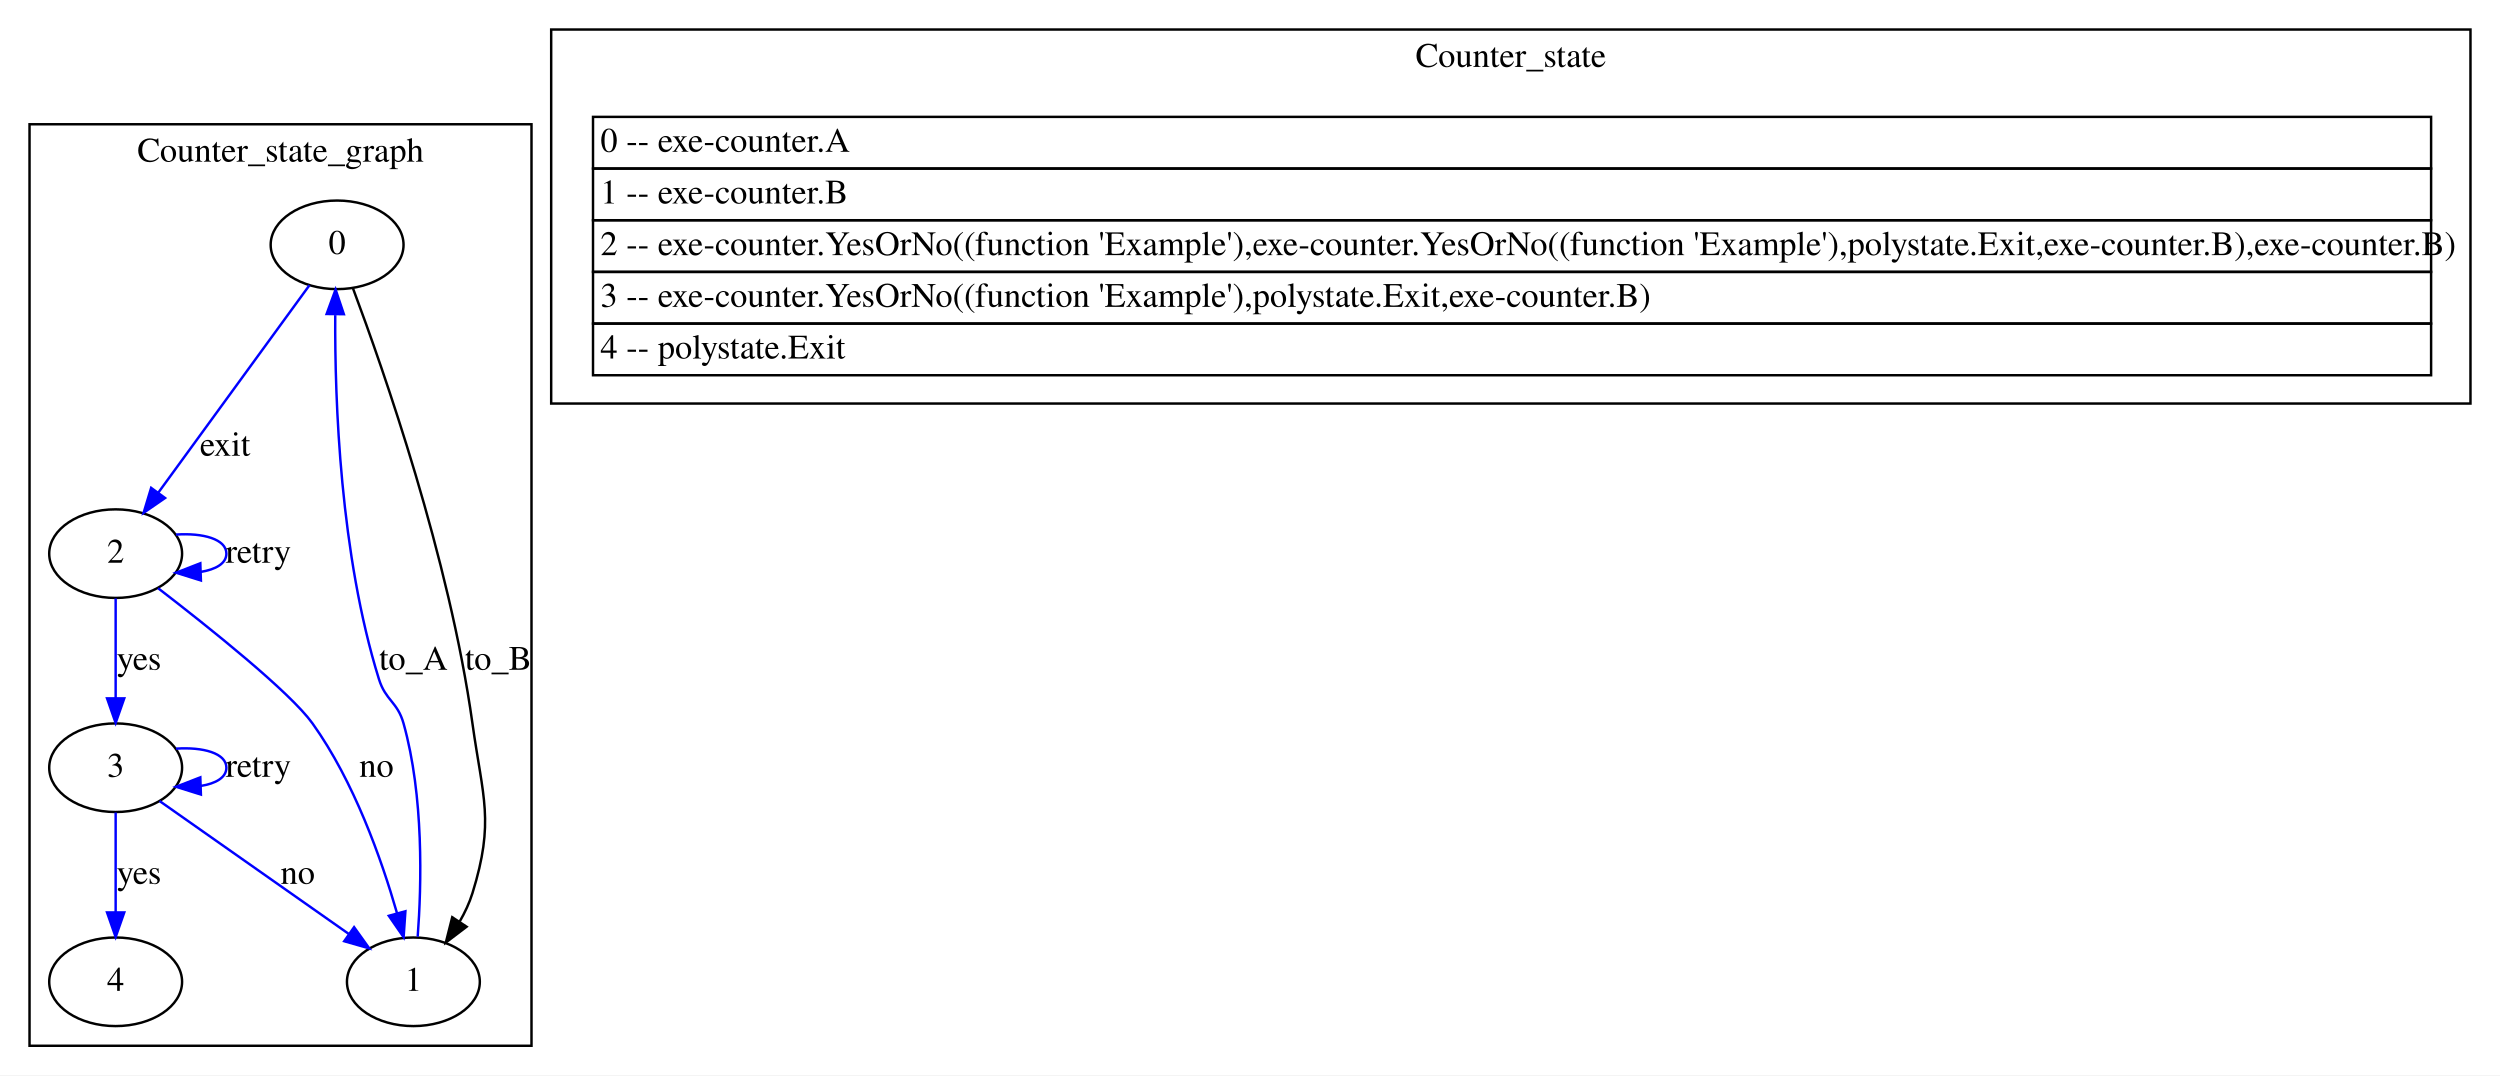
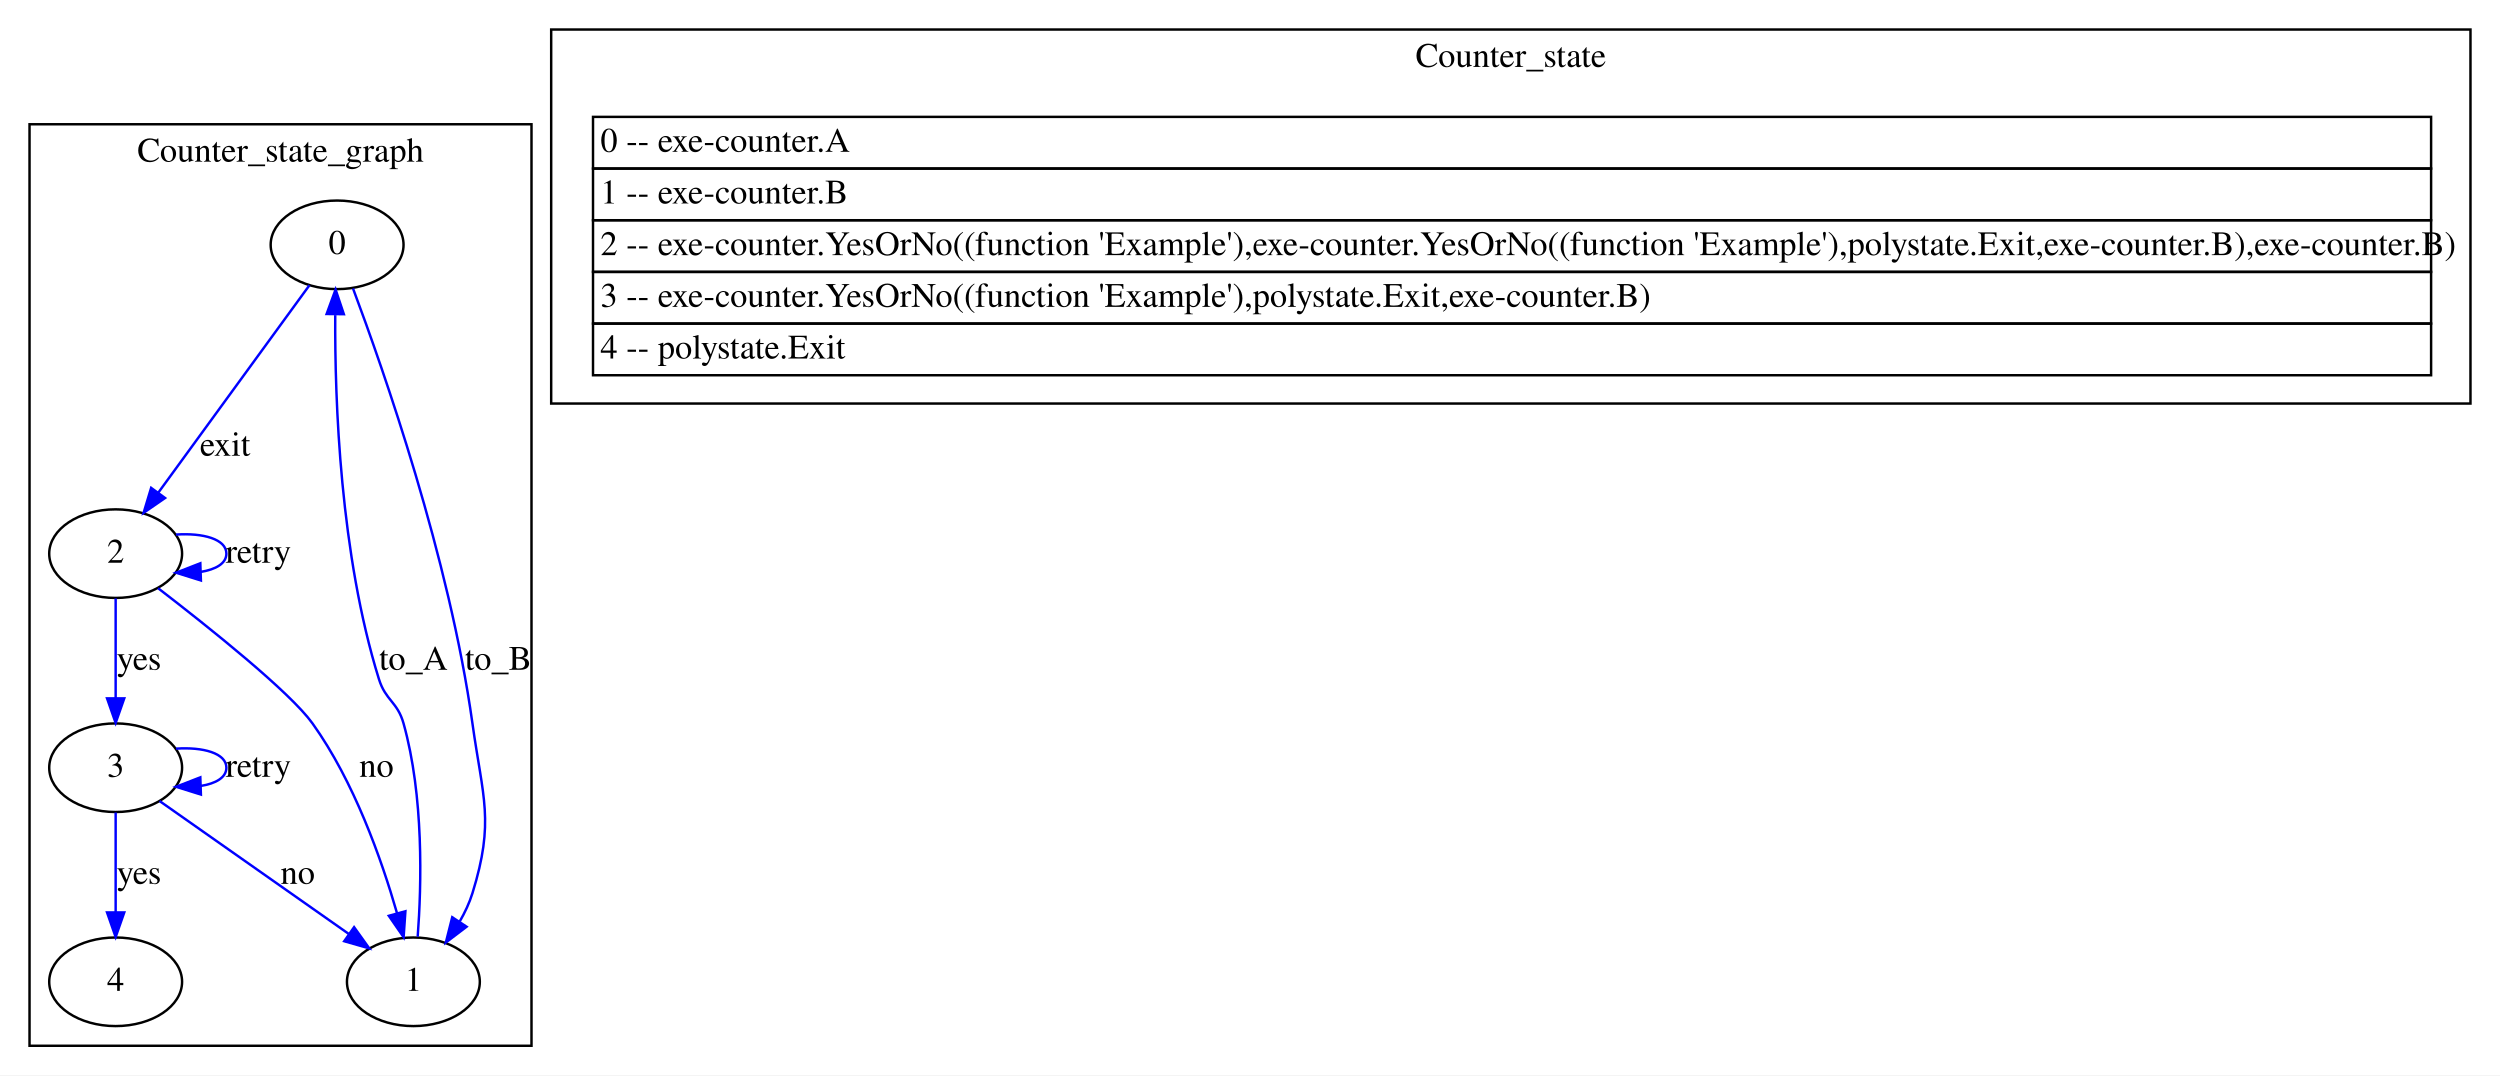
<svg xmlns="http://www.w3.org/2000/svg" width="1016pt" height="437pt" viewBox="0.00 0.00 1016.00 437.00">
  <g id="graph0" class="graph" transform="scale(1 1) rotate(0) translate(4 433)">
    <polygon fill="white" stroke="transparent" points="-4,4 -4,-433 1012,-433 1012,4 -4,4" />
    <g id="clust1" class="cluster">
      <polygon fill="none" stroke="black" points="8,-8 8,-382.5 212,-382.5 212,-8 8,-8" />
      <text text-anchor="middle" x="110" y="-367.3" font-family="Times,serif" font-size="14.00">Counter_state_graph</text>
    </g>
    <g id="clust2" class="cluster">
      <polygon fill="none" stroke="black" points="220,-269 220,-421 1000,-421 1000,-269 220,-269" />
      <text text-anchor="middle" x="610" y="-405.8" font-family="Times,serif" font-size="14.00">Counter_state</text>
    </g>
    <g id="node1" class="node">
      <ellipse fill="none" stroke="black" cx="133" cy="-333.5" rx="27" ry="18" />
      <text text-anchor="middle" x="133" y="-329.8" font-family="Times,serif" font-size="14.00">0</text>
    </g>
    <g id="node2" class="node">
      <ellipse fill="none" stroke="black" cx="164" cy="-34" rx="27" ry="18" />
      <text text-anchor="middle" x="164" y="-30.3" font-family="Times,serif" font-size="14.00">1</text>
    </g>
    <g id="edge1" class="edge">
-       <path fill="none" stroke="black" d="M139.47,-315.76C151.88,-282.63 178.65,-206.1 188,-139 192.23,-108.63 197.08,-99.29 188,-70 186.78,-66.07 184.96,-62.2 182.85,-58.54" />
-       <polygon fill="black" stroke="black" points="185.62,-56.38 177.19,-49.97 179.78,-60.24 185.62,-56.38" />
+       <path fill="none" stroke="blue" d="M139.47,-315.76C151.88,-282.63 178.65,-206.1 188,-139 192.23,-108.63 197.08,-99.29 188,-70 186.78,-66.07 184.96,-62.2 182.85,-58.54" />
+       <polygon fill="blue" stroke="blue" points="185.62,-56.38 177.19,-49.97 179.78,-60.24 185.62,-56.38" />
      <text text-anchor="middle" x="198.5" y="-160.8" font-family="Times,serif" font-size="14.00">to_B</text>
    </g>
    <g id="node3" class="node">
      <ellipse fill="none" stroke="black" cx="43" cy="-208" rx="27" ry="18" />
      <text text-anchor="middle" x="43" y="-204.3" font-family="Times,serif" font-size="14.00">2</text>
    </g>
    <g id="edge3" class="edge">
      <path fill="none" stroke="blue" d="M121.78,-317.11C106.36,-295.94 78.44,-257.64 60.32,-232.77" />
      <polygon fill="blue" stroke="blue" points="63.08,-230.61 54.36,-224.59 57.42,-234.73 63.08,-230.61" />
      <text text-anchor="middle" x="87.5" y="-247.8" font-family="Times,serif" font-size="14.00">exit</text>
    </g>
    <g id="edge2" class="edge">
      <path fill="none" stroke="blue" d="M165.75,-52.31C167.32,-73.26 168.28,-109.42 160,-139 157.53,-147.81 152.72,-148.26 150,-157 134.28,-207.5 132.03,-269.79 132.24,-304.94" />
      <polygon fill="blue" stroke="blue" points="128.74,-305.4 132.38,-315.35 135.74,-305.31 128.74,-305.4" />
      <text text-anchor="middle" x="164" y="-160.8" font-family="Times,serif" font-size="14.00">to_A</text>
    </g>
    <g id="edge8" class="edge">
      <path fill="none" stroke="blue" d="M60.24,-193.96C80.9,-178.06 113.88,-151.75 123,-139 139.86,-115.42 151,-83.96 157.36,-61.84" />
      <polygon fill="blue" stroke="blue" points="160.76,-62.67 160.03,-52.1 154.01,-60.82 160.76,-62.67" />
      <text text-anchor="middle" x="149" y="-117.3" font-family="Times,serif" font-size="14.00">no</text>
    </g>
    <g id="edge9" class="edge">
      <path fill="none" stroke="blue" d="M67.53,-215.75C78.51,-216.49 88,-213.91 88,-208 88,-204.03 83.72,-201.56 77.57,-200.59" />
      <polygon fill="blue" stroke="blue" points="77.65,-197.09 67.53,-200.25 77.41,-204.09 77.65,-197.09" />
      <text text-anchor="middle" x="101" y="-204.3" font-family="Times,serif" font-size="14.00">retry</text>
    </g>
    <g id="node4" class="node">
      <ellipse fill="none" stroke="black" cx="43" cy="-121" rx="27" ry="18" />
      <text text-anchor="middle" x="43" y="-117.3" font-family="Times,serif" font-size="14.00">3</text>
    </g>
    <g id="edge4" class="edge">
      <path fill="none" stroke="blue" d="M43,-189.8C43,-178.16 43,-162.55 43,-149.24" />
      <polygon fill="blue" stroke="blue" points="46.5,-149.18 43,-139.18 39.5,-149.18 46.5,-149.18" />
      <text text-anchor="middle" x="52.5" y="-160.8" font-family="Times,serif" font-size="14.00">yes</text>
    </g>
    <g id="edge6" class="edge">
      <path fill="none" stroke="blue" d="M60.85,-107.46C81.14,-93.21 114.44,-69.82 137.7,-53.48" />
      <polygon fill="blue" stroke="blue" points="139.9,-56.21 146.07,-47.59 135.88,-50.48 139.9,-56.21" />
      <text text-anchor="middle" x="117" y="-73.8" font-family="Times,serif" font-size="14.00">no</text>
    </g>
    <g id="edge7" class="edge">
      <path fill="none" stroke="blue" d="M67.53,-128.75C78.51,-129.49 88,-126.91 88,-121 88,-117.03 83.72,-114.56 77.57,-113.59" />
      <polygon fill="blue" stroke="blue" points="77.65,-110.09 67.53,-113.25 77.41,-117.09 77.65,-110.09" />
      <text text-anchor="middle" x="101" y="-117.3" font-family="Times,serif" font-size="14.00">retry</text>
    </g>
    <g id="node5" class="node">
      <ellipse fill="none" stroke="black" cx="43" cy="-34" rx="27" ry="18" />
      <text text-anchor="middle" x="43" y="-30.3" font-family="Times,serif" font-size="14.00">4</text>
    </g>
    <g id="edge5" class="edge">
      <path fill="none" stroke="blue" d="M43,-102.8C43,-91.16 43,-75.55 43,-62.24" />
      <polygon fill="blue" stroke="blue" points="46.5,-62.18 43,-52.18 39.5,-62.18 46.5,-62.18" />
      <text text-anchor="middle" x="52.5" y="-73.8" font-family="Times,serif" font-size="14.00">yes</text>
    </g>
    <g id="node6" class="node">
      <polygon fill="none" stroke="black" points="237,-364.5 237,-385.5 984,-385.5 984,-364.5 237,-364.5" />
      <text text-anchor="start" x="240" y="-371.3" font-family="Times,serif" font-size="14.00">0 -- exe-counter.A</text>
      <polygon fill="none" stroke="black" points="237,-343.5 237,-364.5 984,-364.5 984,-343.5 237,-343.5" />
      <text text-anchor="start" x="240" y="-350.3" font-family="Times,serif" font-size="14.00">1 -- exe-counter.B</text>
      <polygon fill="none" stroke="black" points="237,-322.5 237,-343.5 984,-343.5 984,-322.5 237,-322.5" />
      <text text-anchor="start" x="240" y="-329.3" font-family="Times,serif" font-size="14.00">2 -- exe-counter.YesOrNo((function 'Example'),exe-counter.YesOrNo((function 'Example'),polystate.Exit,exe-counter.B),exe-counter.B)</text>
      <polygon fill="none" stroke="black" points="237,-301.5 237,-322.5 984,-322.5 984,-301.5 237,-301.5" />
      <text text-anchor="start" x="240" y="-308.3" font-family="Times,serif" font-size="14.00">3 -- exe-counter.YesOrNo((function 'Example'),polystate.Exit,exe-counter.B)</text>
      <polygon fill="none" stroke="black" points="237,-280.5 237,-301.5 984,-301.5 984,-280.5 237,-280.5" />
      <text text-anchor="start" x="240" y="-287.3" font-family="Times,serif" font-size="14.00">4 -- polystate.Exit</text>
    </g>
  </g>
</svg>
